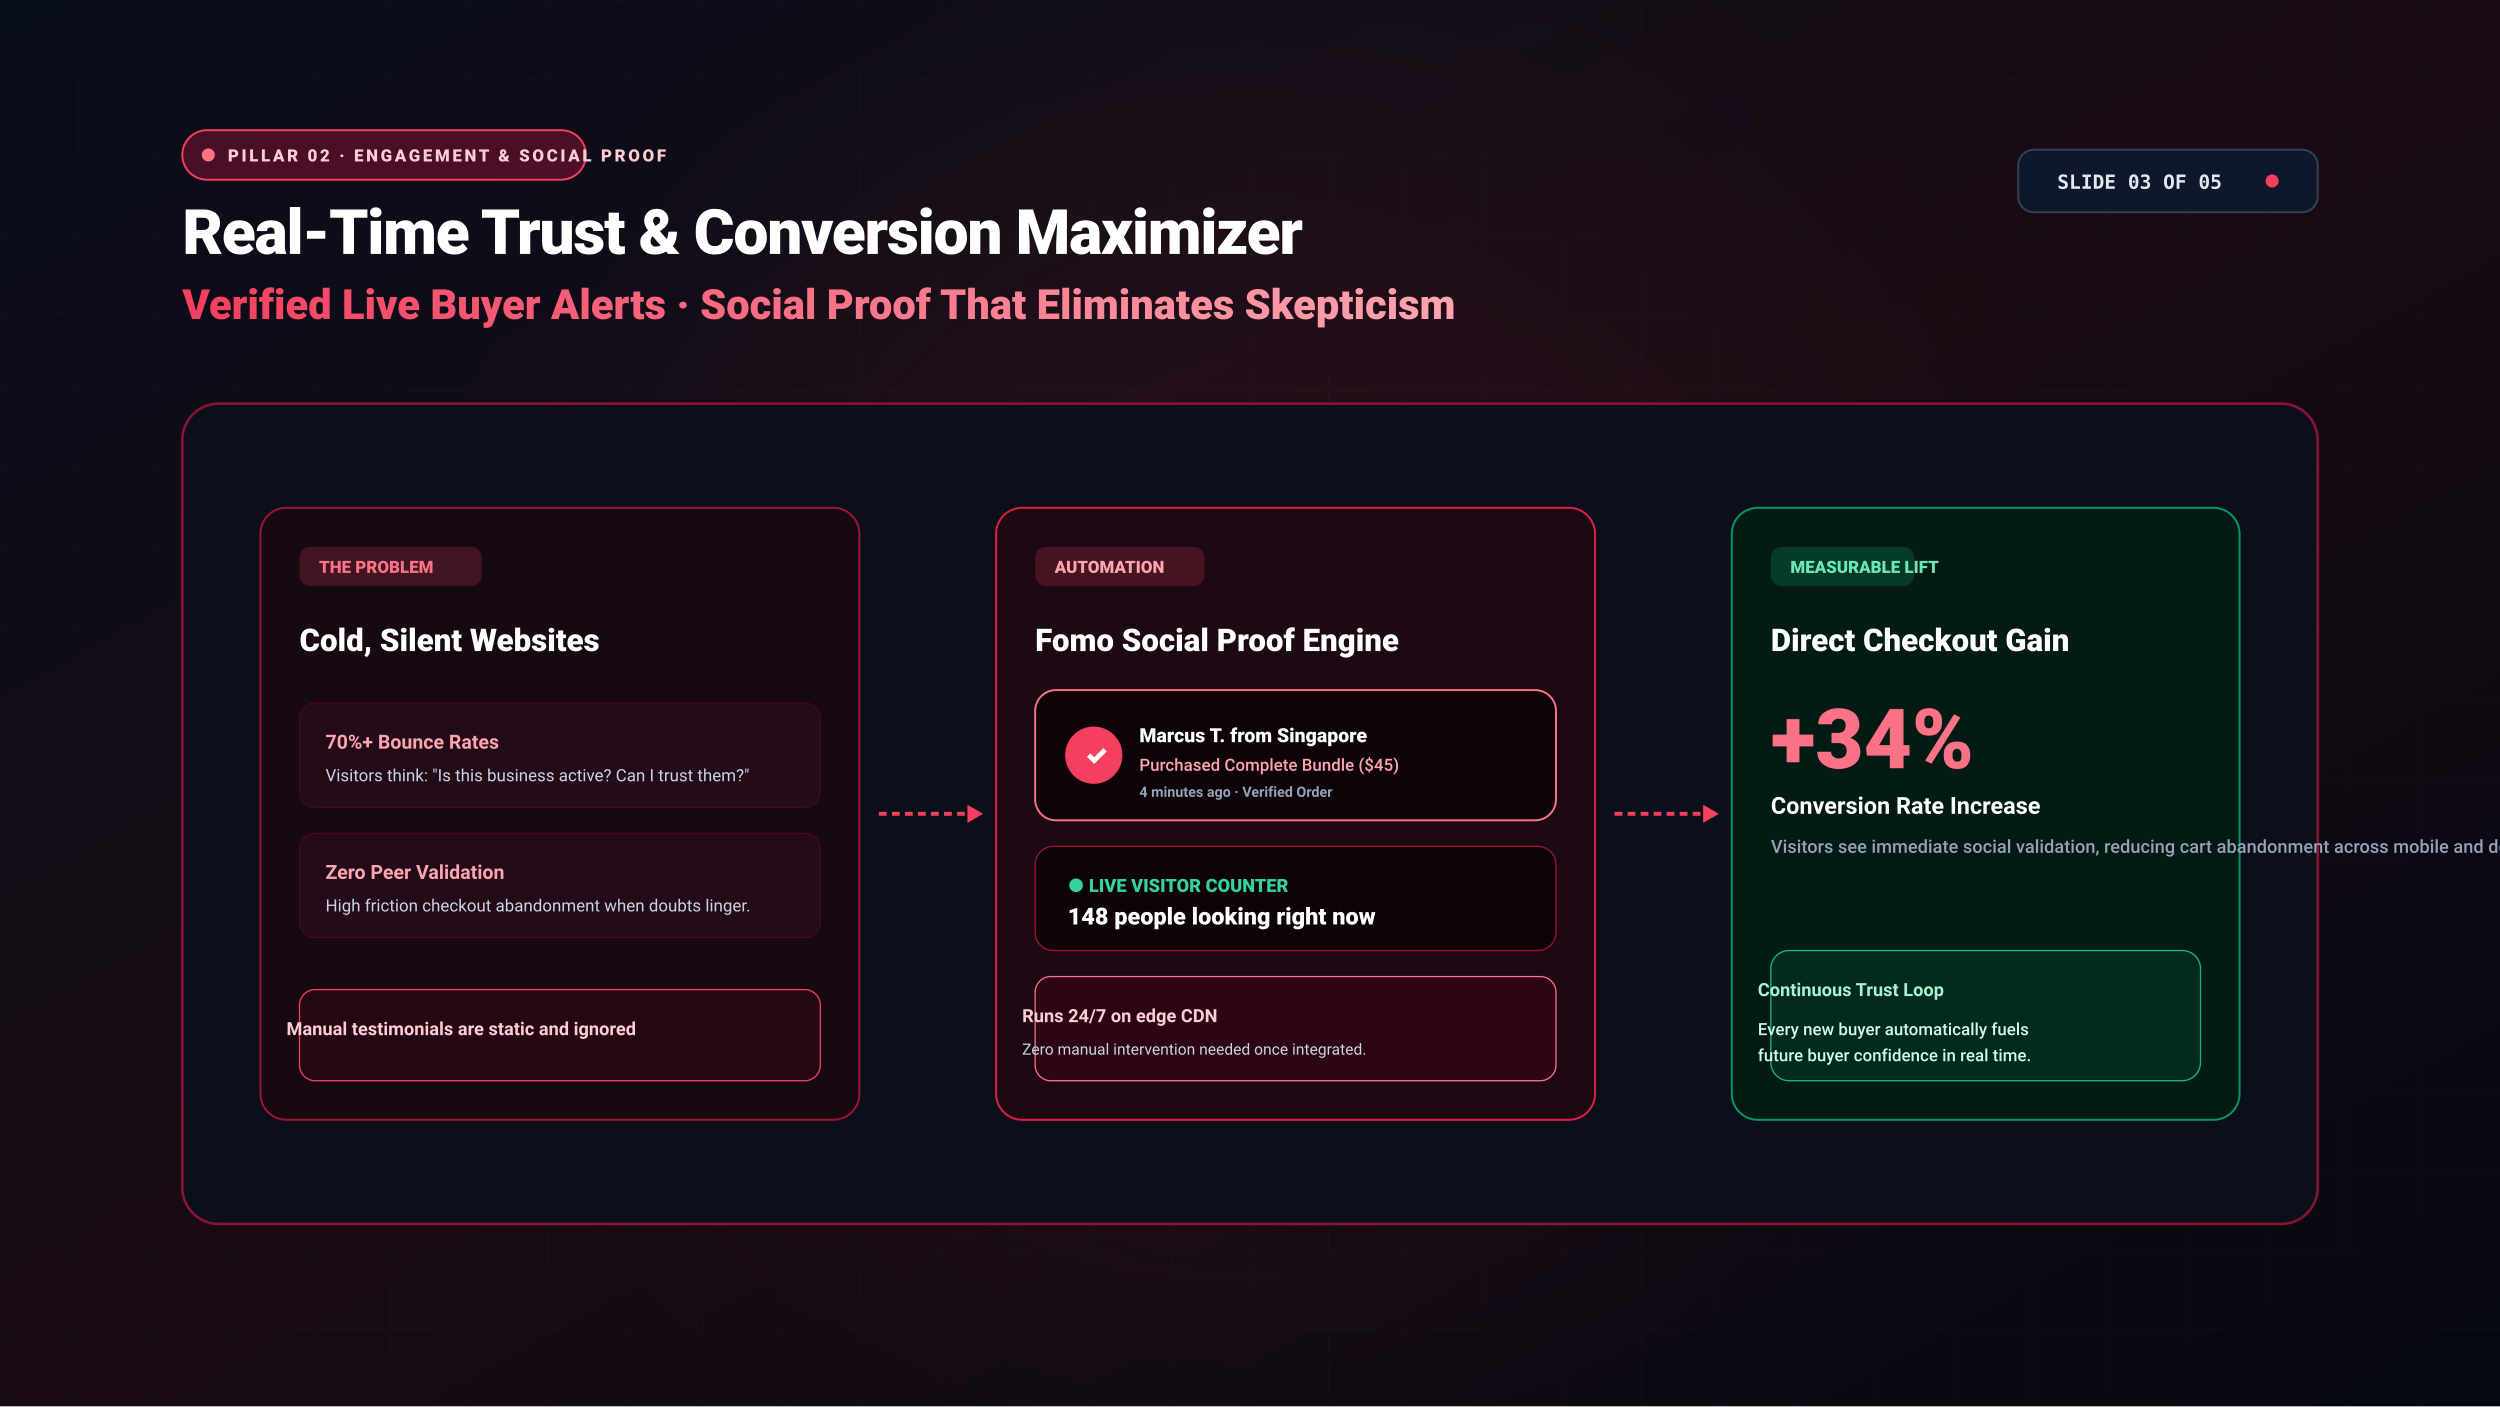
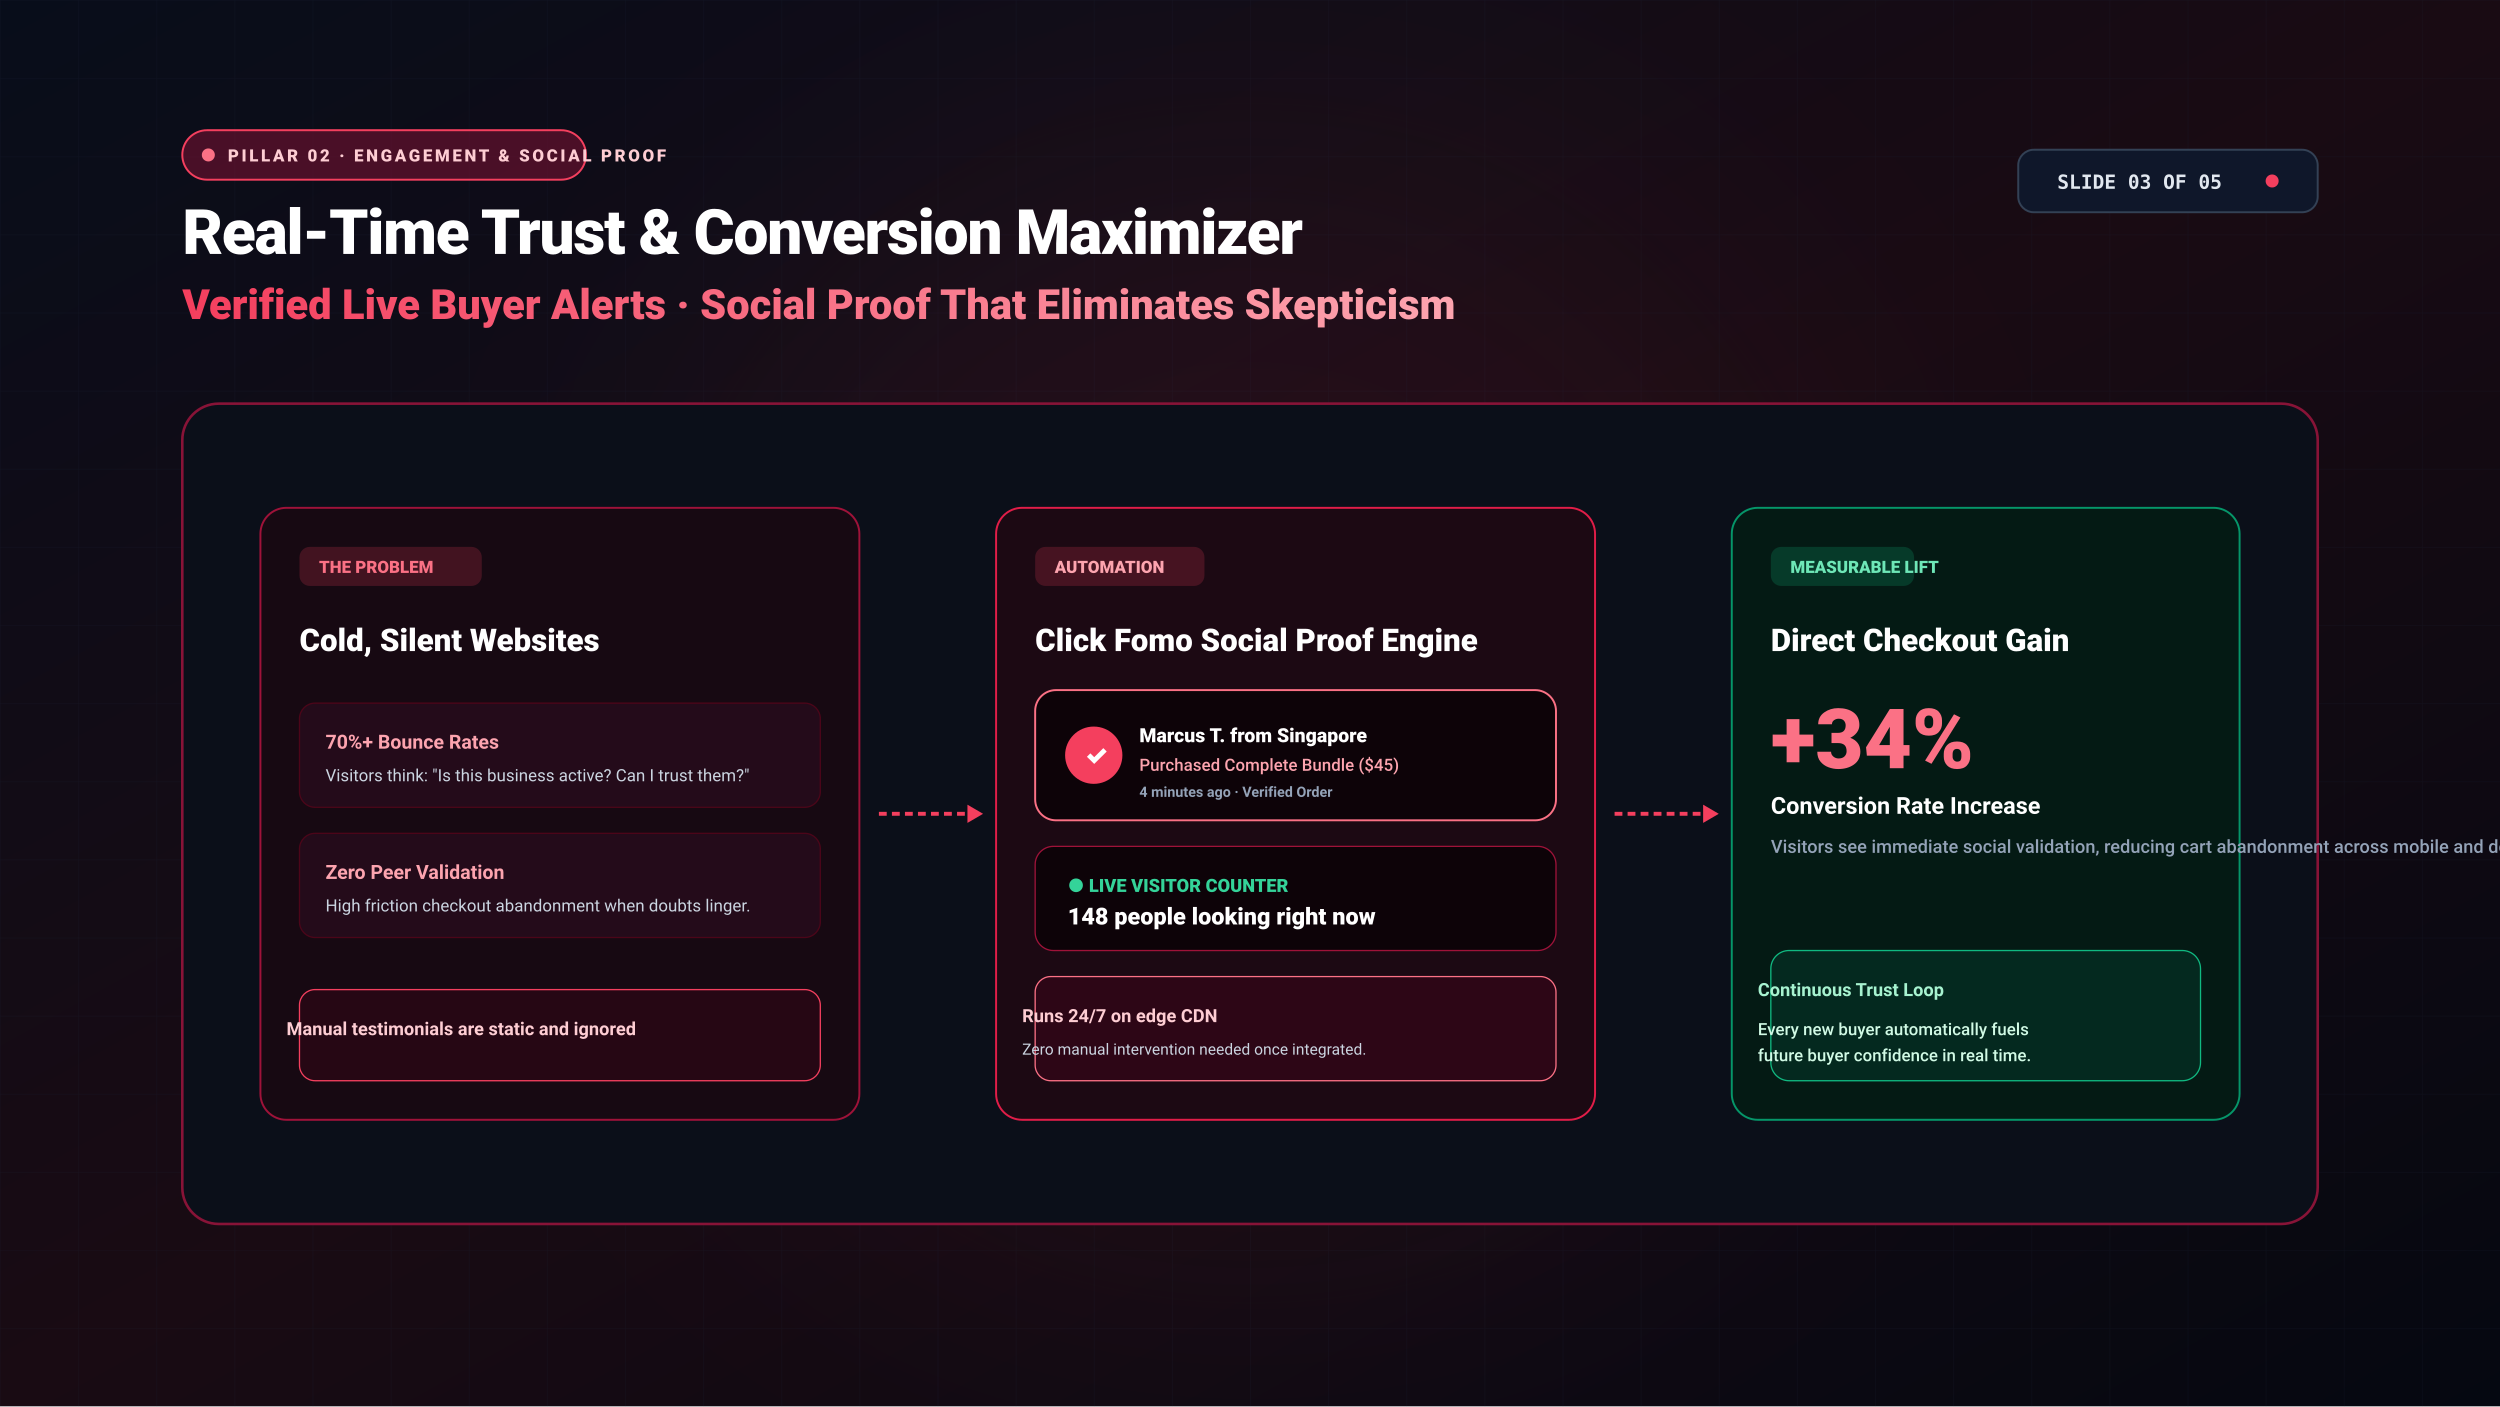
<svg xmlns="http://www.w3.org/2000/svg" viewBox="0 0 1920 1080" width="100%" height="100%" style="background-color: #070B14; font-family: system-ui, -apple-system, BlinkMacSystemFont, 'Segoe UI', Roboto, sans-serif;">
  <defs>
    <linearGradient id="bgGrad" x1="0%" y1="0%" x2="100%" y2="100%">
      <stop offset="0%" stop-color="#080D1A" />
      <stop offset="50%" stop-color="#190B13" />
      <stop offset="100%" stop-color="#050811" />
    </linearGradient>
    <linearGradient id="roseGrad" x1="0%" y1="0%" x2="100%" y2="0%">
      <stop offset="0%" stop-color="#F43F5E" />
      <stop offset="100%" stop-color="#FDA4AF" />
    </linearGradient>
    <pattern id="grid" width="60" height="60" patternUnits="userSpaceOnUse">
      <path d="M 60 0 L 0 0 0 60" fill="none" stroke="#1E293B" stroke-width="0.7" stroke-opacity="0.3" />
    </pattern>
  </defs>
  <rect width="1920" height="1080" fill="url(#bgGrad)" />
  <rect width="1920" height="1080" fill="url(#grid)" />
  <circle cx="960" cy="540" r="450" fill="#F43F5E" opacity="0.06" filter="blur(120px)" />
  <g transform="translate(140, 100)">
    <rect x="0" y="0" width="310" height="38" rx="19" fill="#881337" fill-opacity="0.5" stroke="#F43F5E" stroke-width="1.5" />
    <circle cx="20" cy="19" r="5" fill="#FB7185" />
    <text x="35" y="24" fill="#FECDD3" font-size="13" font-weight="800" letter-spacing="2">PILLAR 02 · ENGAGEMENT &amp; SOCIAL PROOF</text>
    <text x="0" y="95" fill="#FFFFFF" font-size="48" font-weight="900" letter-spacing="-1">
      Real-Time Trust &amp; Conversion Maximizer
    </text>
    <text x="0" y="145" fill="url(#roseGrad)" font-size="32" font-weight="800">
      Verified Live Buyer Alerts · Social Proof That Eliminates Skepticism
    </text>
  </g>
  <g transform="translate(1550, 115)">
    <rect x="0" y="0" width="230" height="48" rx="12" fill="#0F172A" stroke="#334155" stroke-width="1.5" />
    <text x="30" y="30" fill="#E2E8F0" font-size="15" font-weight="700" font-family="monospace">SLIDE 03 OF 05</text>
    <circle cx="195" cy="24" r="5" fill="#F43F5E" />
  </g>
  <g transform="translate(140, 310)">
    <rect x="0" y="0" width="1640" height="630" rx="28" fill="#0B0F19" stroke="#881337" stroke-width="2" />
    <g transform="translate(60, 80)">
      <rect x="0" y="0" width="460" height="470" rx="20" fill="#170912" stroke="#9F1239" stroke-width="1.5" />
      <rect x="30" y="30" width="140" height="30" rx="8" fill="#F43F5E" fill-opacity="0.2" />
      <text x="45" y="50" fill="#FB7185" font-size="13" font-weight="800">THE PROBLEM</text>
      <text x="30" y="110" fill="#FFFFFF" font-size="24" font-weight="800">Cold, Silent Websites</text>
      <g transform="translate(30, 150)">
        <rect x="0" y="0" width="400" height="80" rx="12" fill="#240B1A" stroke="#4C0519" stroke-width="1" />
        <text x="20" y="35" fill="#FDA4AF" font-size="15" font-weight="700">70%+ Bounce Rates</text>
        <text x="20" y="60" fill="#CBD5E1" font-size="13" font-weight="400">Visitors think: "Is this business active? Can I trust them?"</text>
      </g>
      <g transform="translate(30, 250)">
        <rect x="0" y="0" width="400" height="80" rx="12" fill="#240B1A" stroke="#4C0519" stroke-width="1" />
        <text x="20" y="35" fill="#FDA4AF" font-size="15" font-weight="700">Zero Peer Validation</text>
        <text x="20" y="60" fill="#CBD5E1" font-size="13" font-weight="400">High friction checkout abandonment when doubts linger.</text>
      </g>
      <rect x="30" y="370" width="400" height="70" rx="12" fill="#4C0519" fill-opacity="0.3" stroke="#F43F5E" stroke-width="1" />
      <text x="20" y="405" fill="#FECDD3" font-size="14" font-weight="700">Manual testimonials are static and ignored</text>
    </g>
    <path d="M 535 315 L 605 315" stroke="#F43F5E" stroke-width="3" stroke-dasharray="6 4" />
    <polygon points="615,315 603,308 603,322" fill="#F43F5E" />
    <g transform="translate(625, 80)">
      <rect x="0" y="0" width="460" height="470" rx="20" fill="#1C0913" stroke="#E11D48" stroke-width="1.5" />
      <rect x="30" y="30" width="130" height="30" rx="8" fill="#F43F5E" fill-opacity="0.2" />
      <text x="45" y="50" fill="#FDA4AF" font-size="13" font-weight="800">AUTOMATION</text>
-       <text x="30" y="110" fill="#FFFFFF" font-size="24" font-weight="800">Fomo Social Proof Engine</text>
+       <text x="30" y="110" fill="#FFFFFF" font-size="24" font-weight="800">Click Fomo Social Proof Engine</text>
      <g transform="translate(30, 140)">
        <rect x="0" y="0" width="400" height="100" rx="16" fill="#0D0308" stroke="#FB7185" stroke-width="1.5" />
        <circle cx="45" cy="50" r="22" fill="#F43F5E" />
        <text x="38" y="57" fill="#FFFFFF" font-size="20" font-weight="900">✓</text>
        <text x="80" y="40" fill="#FFFFFF" font-size="15" font-weight="800">Marcus T. from Singapore</text>
        <text x="80" y="62" fill="#FDA4AF" font-size="13" font-weight="500">Purchased Complete Bundle ($45)</text>
        <text x="80" y="82" fill="#94A3B8" font-size="11" font-weight="600">4 minutes ago · Verified Order</text>
      </g>
      <g transform="translate(30, 260)">
        <rect x="0" y="0" width="400" height="80" rx="14" fill="#0D0308" stroke="#9F1239" stroke-width="1" />
        <text x="25" y="35" fill="#34D399" font-size="14" font-weight="800">● LIVE VISITOR COUNTER</text>
        <text x="25" y="60" fill="#FFFFFF" font-size="18" font-weight="900">148 people looking right now</text>
      </g>
      <rect x="30" y="360" width="400" height="80" rx="12" fill="#2D0616" stroke="#FB7185" stroke-width="1" />
      <text x="20" y="395" fill="#FECDD3" font-size="14" font-weight="700">Runs 24/7 on edge CDN</text>
      <text x="20" y="420" fill="#CBD5E1" font-size="12" font-weight="400">Zero manual intervention needed once integrated.</text>
    </g>
    <path d="M 1100 315 L 1170 315" stroke="#F43F5E" stroke-width="3" stroke-dasharray="6 4" />
    <polygon points="1180,315 1168,308 1168,322" fill="#F43F5E" />
    <g transform="translate(1190, 80)">
      <rect x="0" y="0" width="390" height="470" rx="20" fill="#041A14" stroke="#059669" stroke-width="1.5" />
      <rect x="30" y="30" width="110" height="30" rx="8" fill="#10B981" fill-opacity="0.2" />
      <text x="45" y="50" fill="#6EE7B7" font-size="13" font-weight="800">MEASURABLE LIFT</text>
      <text x="30" y="110" fill="#FFFFFF" font-size="24" font-weight="800">Direct Checkout Gain</text>
      <g transform="translate(30, 150)">
        <text x="0" y="50" fill="#FB7185" font-size="64" font-weight="900">+34%</text>
        <text x="0" y="85" fill="#FFFFFF" font-size="18" font-weight="700">Conversion Rate Increase</text>
        <text x="0" y="115" fill="#94A3B8" font-size="14" font-weight="500">Visitors see immediate social validation, reducing cart abandonment across mobile and desktop.</text>
      </g>
      <rect x="30" y="340" width="330" height="100" rx="14" fill="#064E3B" fill-opacity="0.3" stroke="#10B981" stroke-width="1" />
      <text x="20" y="375" fill="#A7F3D0" font-size="14" font-weight="700">Continuous Trust Loop</text>
      <text x="20" y="405" fill="#D1FAE5" font-size="13" font-weight="500">Every new buyer automatically fuels</text>
      <text x="20" y="425" fill="#D1FAE5" font-size="13" font-weight="500">future buyer confidence in real time.</text>
    </g>
  </g>
</svg>
